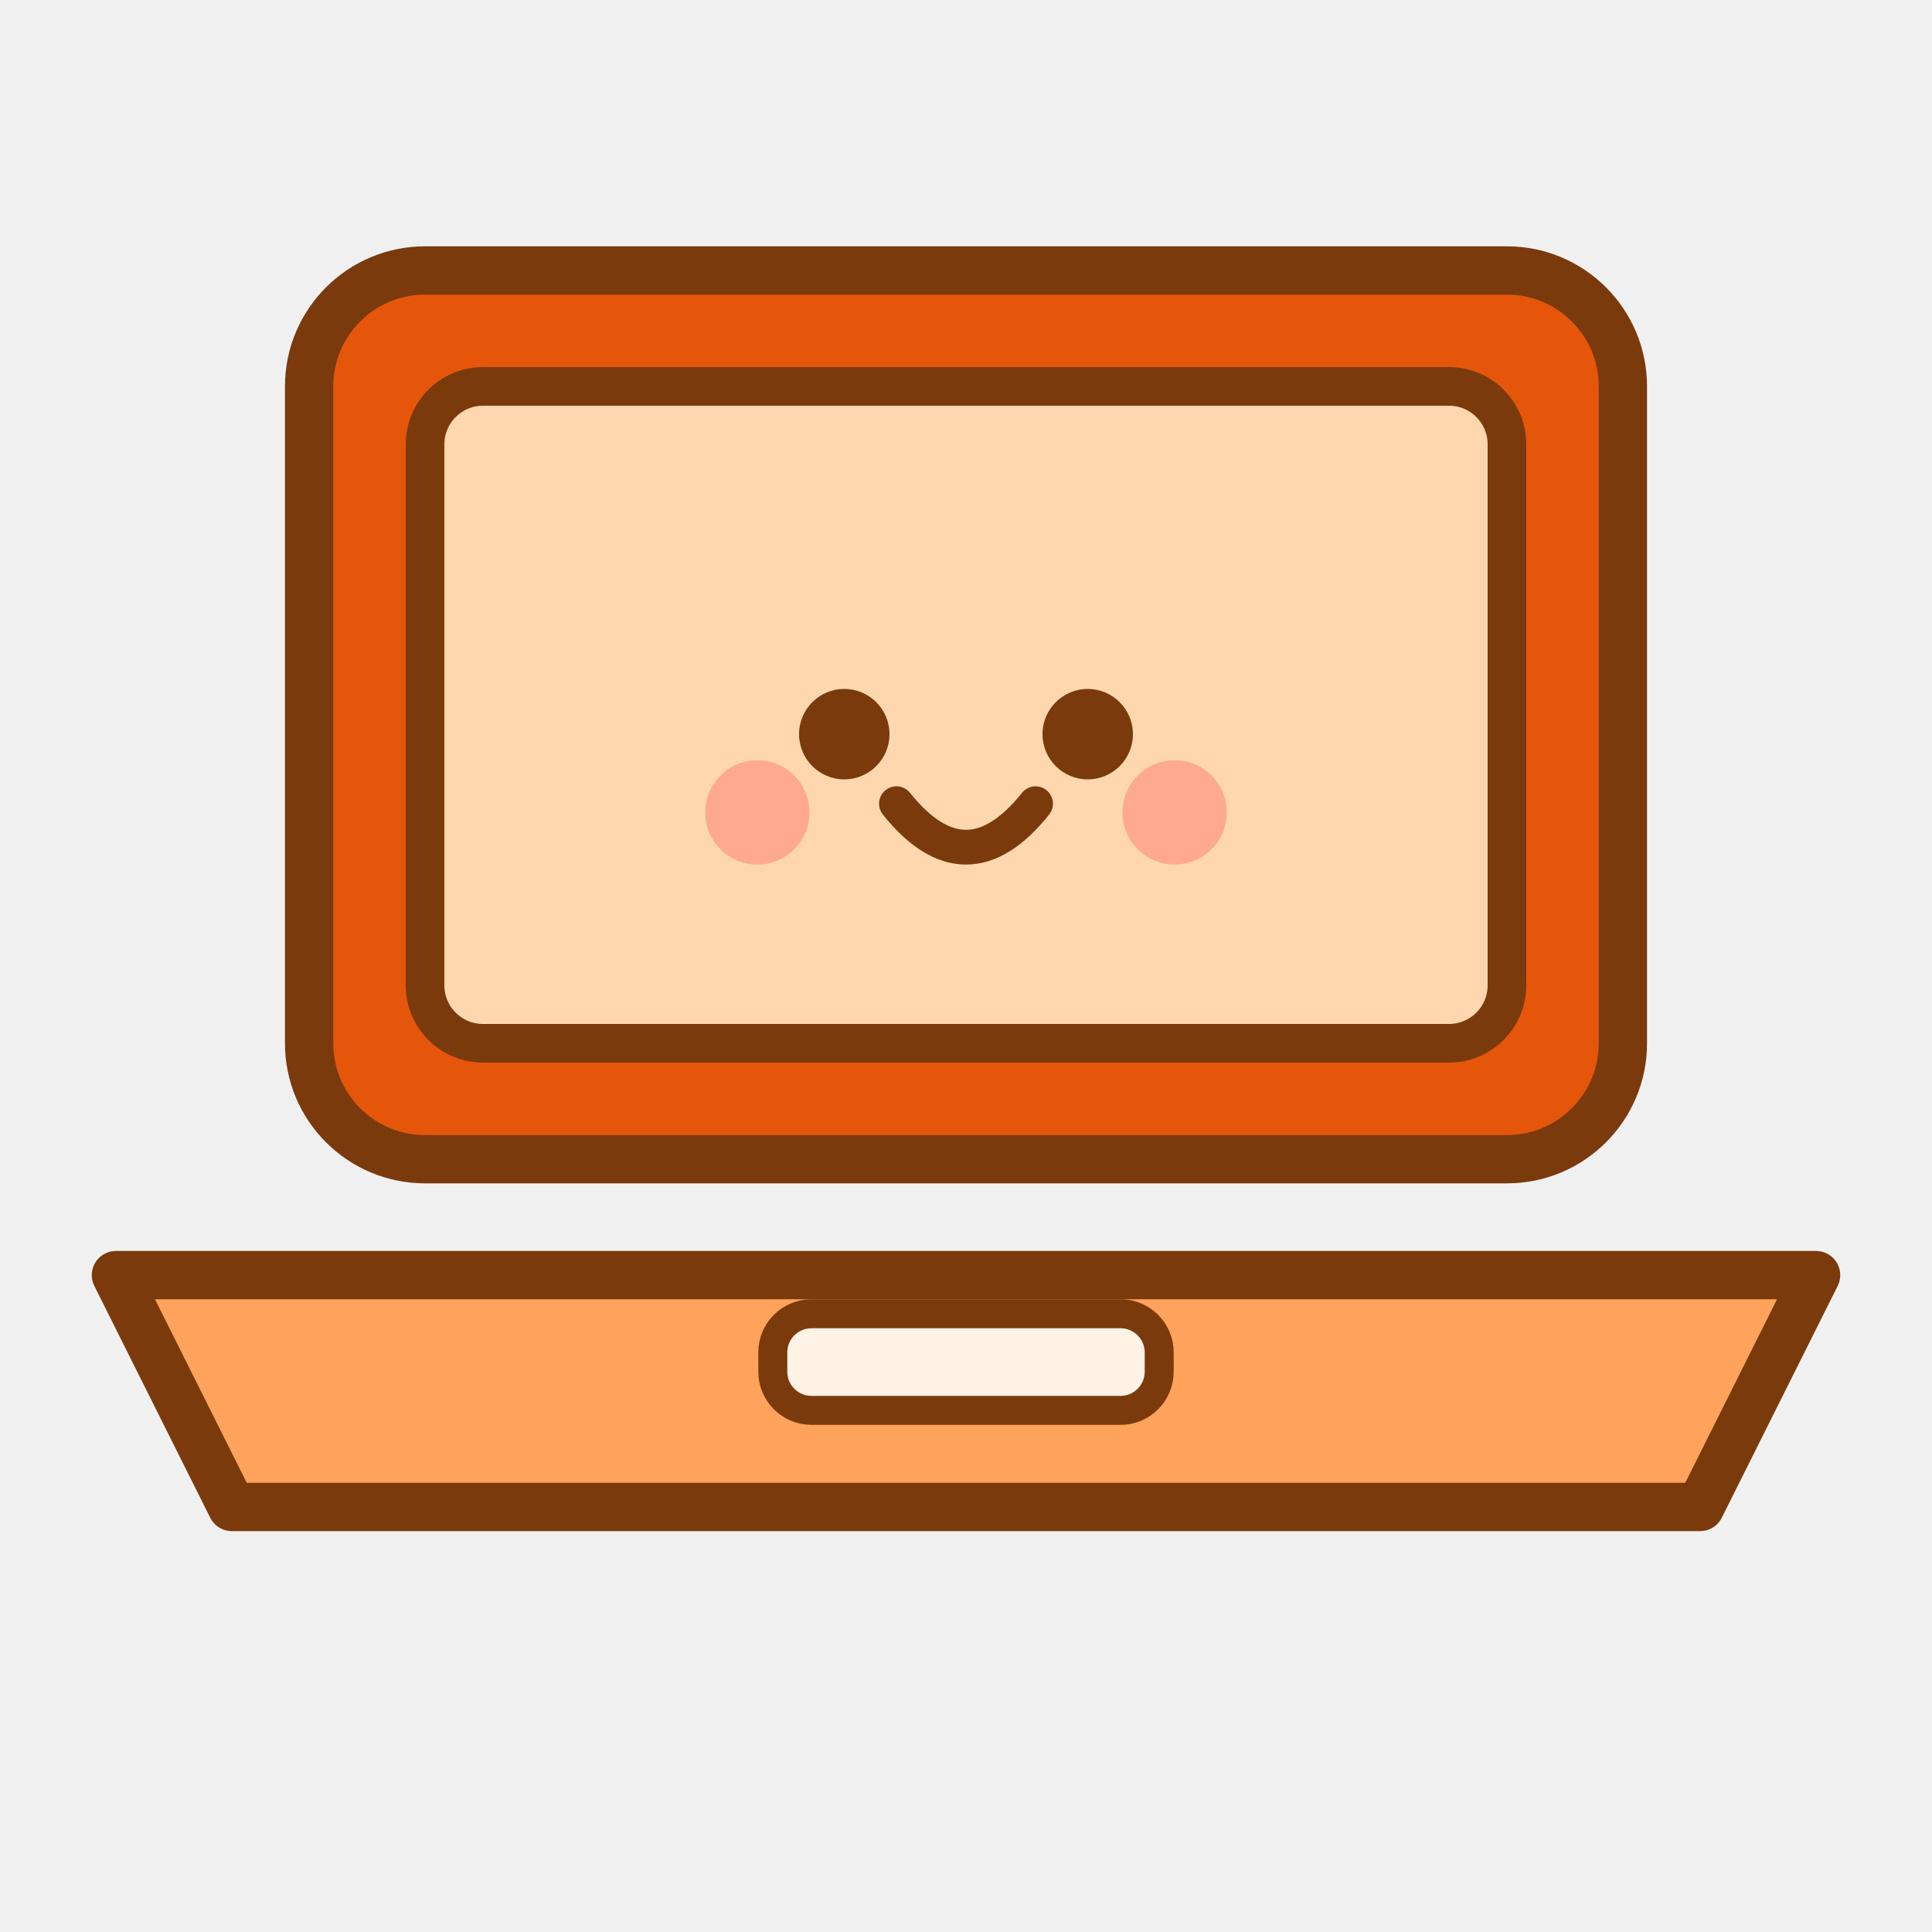
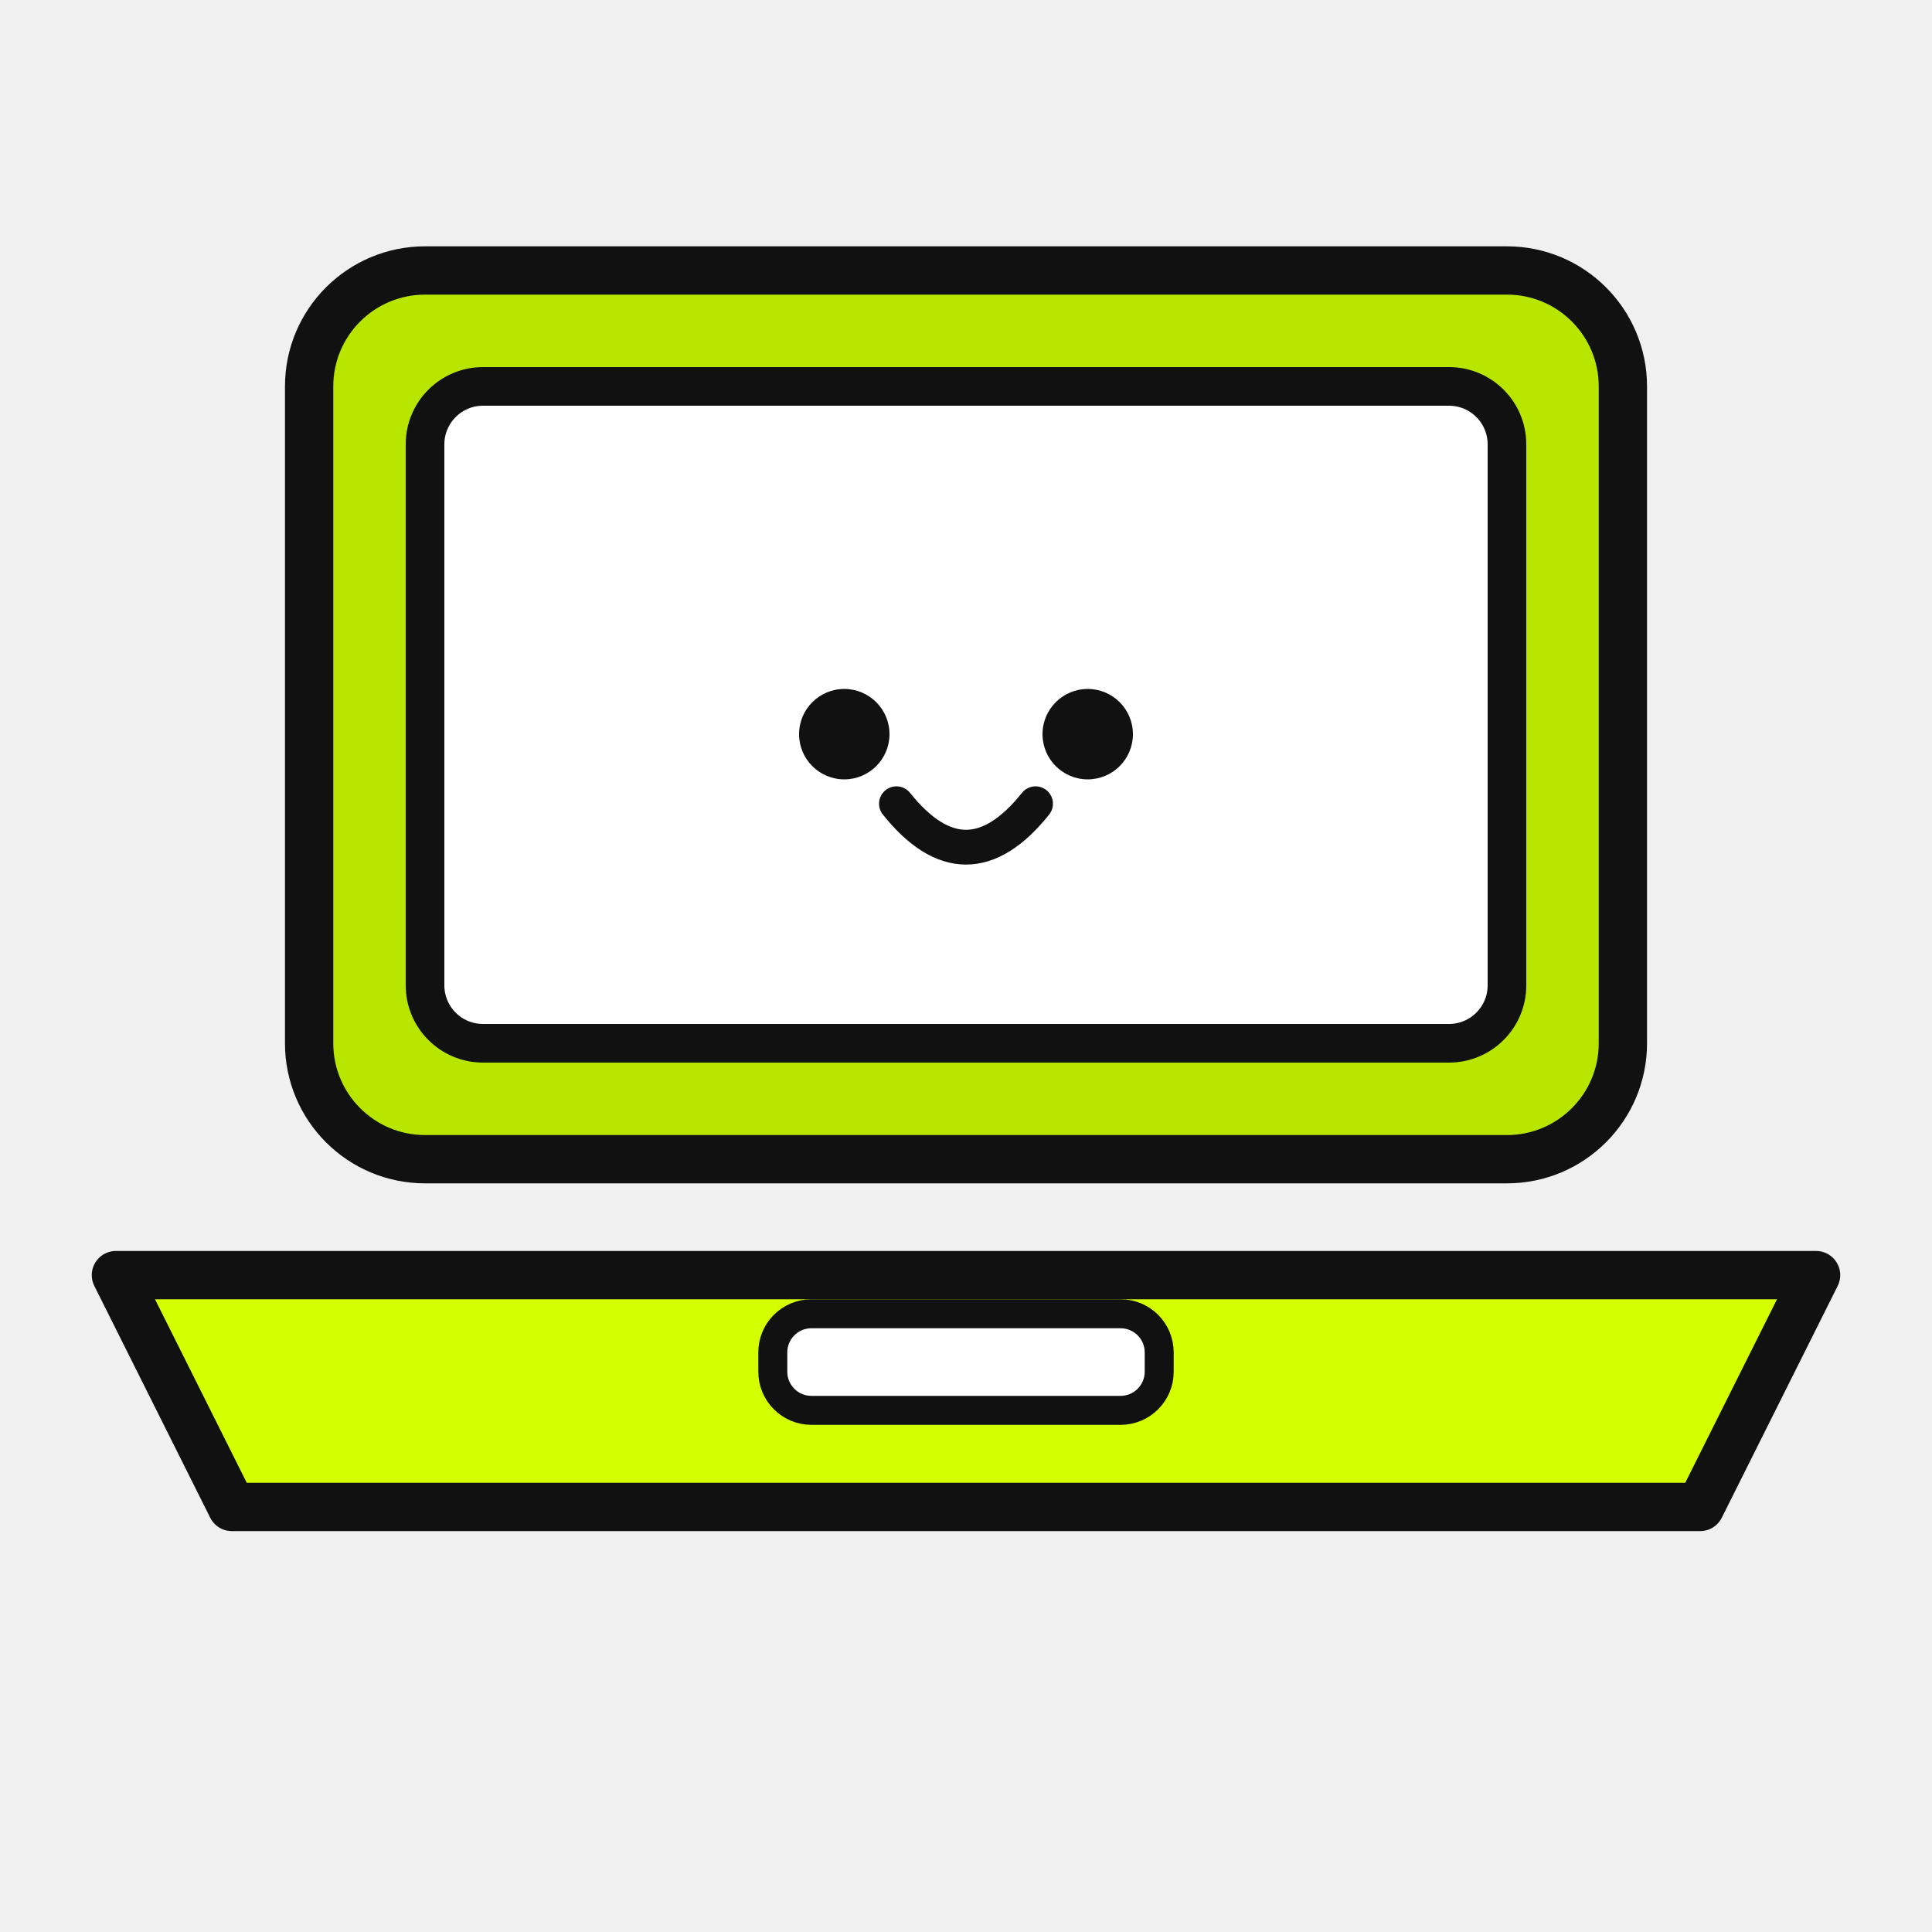
<svg xmlns="http://www.w3.org/2000/svg" viewBox="0 0 100 100">
-   <rect x="16" y="14" width="68" height="46" rx="6" fill="#E5560A" stroke="#7A3A0C" stroke-width="2.5" stroke-linejoin="round" stroke-linecap="round" />
-   <rect x="22" y="20" width="56" height="34" rx="3" fill="#FFD7AE" stroke="#7A3A0C" stroke-width="2" stroke-linejoin="round" stroke-linecap="round" />
-   <path d="M6 66h88l-6 12H12z" fill="#FFA35C" stroke="#7A3A0C" stroke-width="2.5" stroke-linejoin="round" stroke-linecap="round" />
-   <rect x="40" y="68" width="20" height="5" rx="2" fill="#FFF3E6" stroke="#7A3A0C" stroke-width="1.5" stroke-linejoin="round" stroke-linecap="round" />
+   <rect x="16" y="14" width="68" height="46" rx="6" fill="#B8E600" stroke="#111111" stroke-width="2.5" stroke-linejoin="round" stroke-linecap="round" />
+   <rect x="22" y="20" width="56" height="34" rx="3" fill="#FFFFFF" stroke="#111111" stroke-width="2" stroke-linejoin="round" stroke-linecap="round" />
+   <path d="M6 66h88l-6 12H12z" fill="#D4FF00" stroke="#111111" stroke-width="2.5" stroke-linejoin="round" stroke-linecap="round" />
+   <rect x="40" y="68" width="20" height="5" rx="2" fill="#FFFFFF" stroke="#111111" stroke-width="1.5" stroke-linejoin="round" stroke-linecap="round" />
  <g transform="translate(50 38) scale(0.9)">
-     <circle cx="-7" cy="0" r="2.6" fill="#7A3A0C" />
-     <circle cx="7" cy="0" r="2.6" fill="#7A3A0C" />
-     <circle cx="-12" cy="4.5" r="3" fill="#FF9E8A" opacity=".8" />
-     <circle cx="12" cy="4.5" r="3" fill="#FF9E8A" opacity=".8" />
-     <path d="M-4 4 Q0 9 4 4" fill="none" stroke="#7A3A0C" stroke-width="2" stroke-linecap="round" />
+     <circle cx="-7" cy="0" r="2.6" fill="#111111" />
+     <circle cx="7" cy="0" r="2.6" fill="#111111" />
+     <circle cx="-12" cy="4.5" r="3" fill="#FFFFFF" opacity=".8" />
+     <circle cx="12" cy="4.5" r="3" fill="#FFFFFF" opacity=".8" />
+     <path d="M-4 4 Q0 9 4 4" fill="none" stroke="#111111" stroke-width="2" stroke-linecap="round" />
  </g>
</svg>
